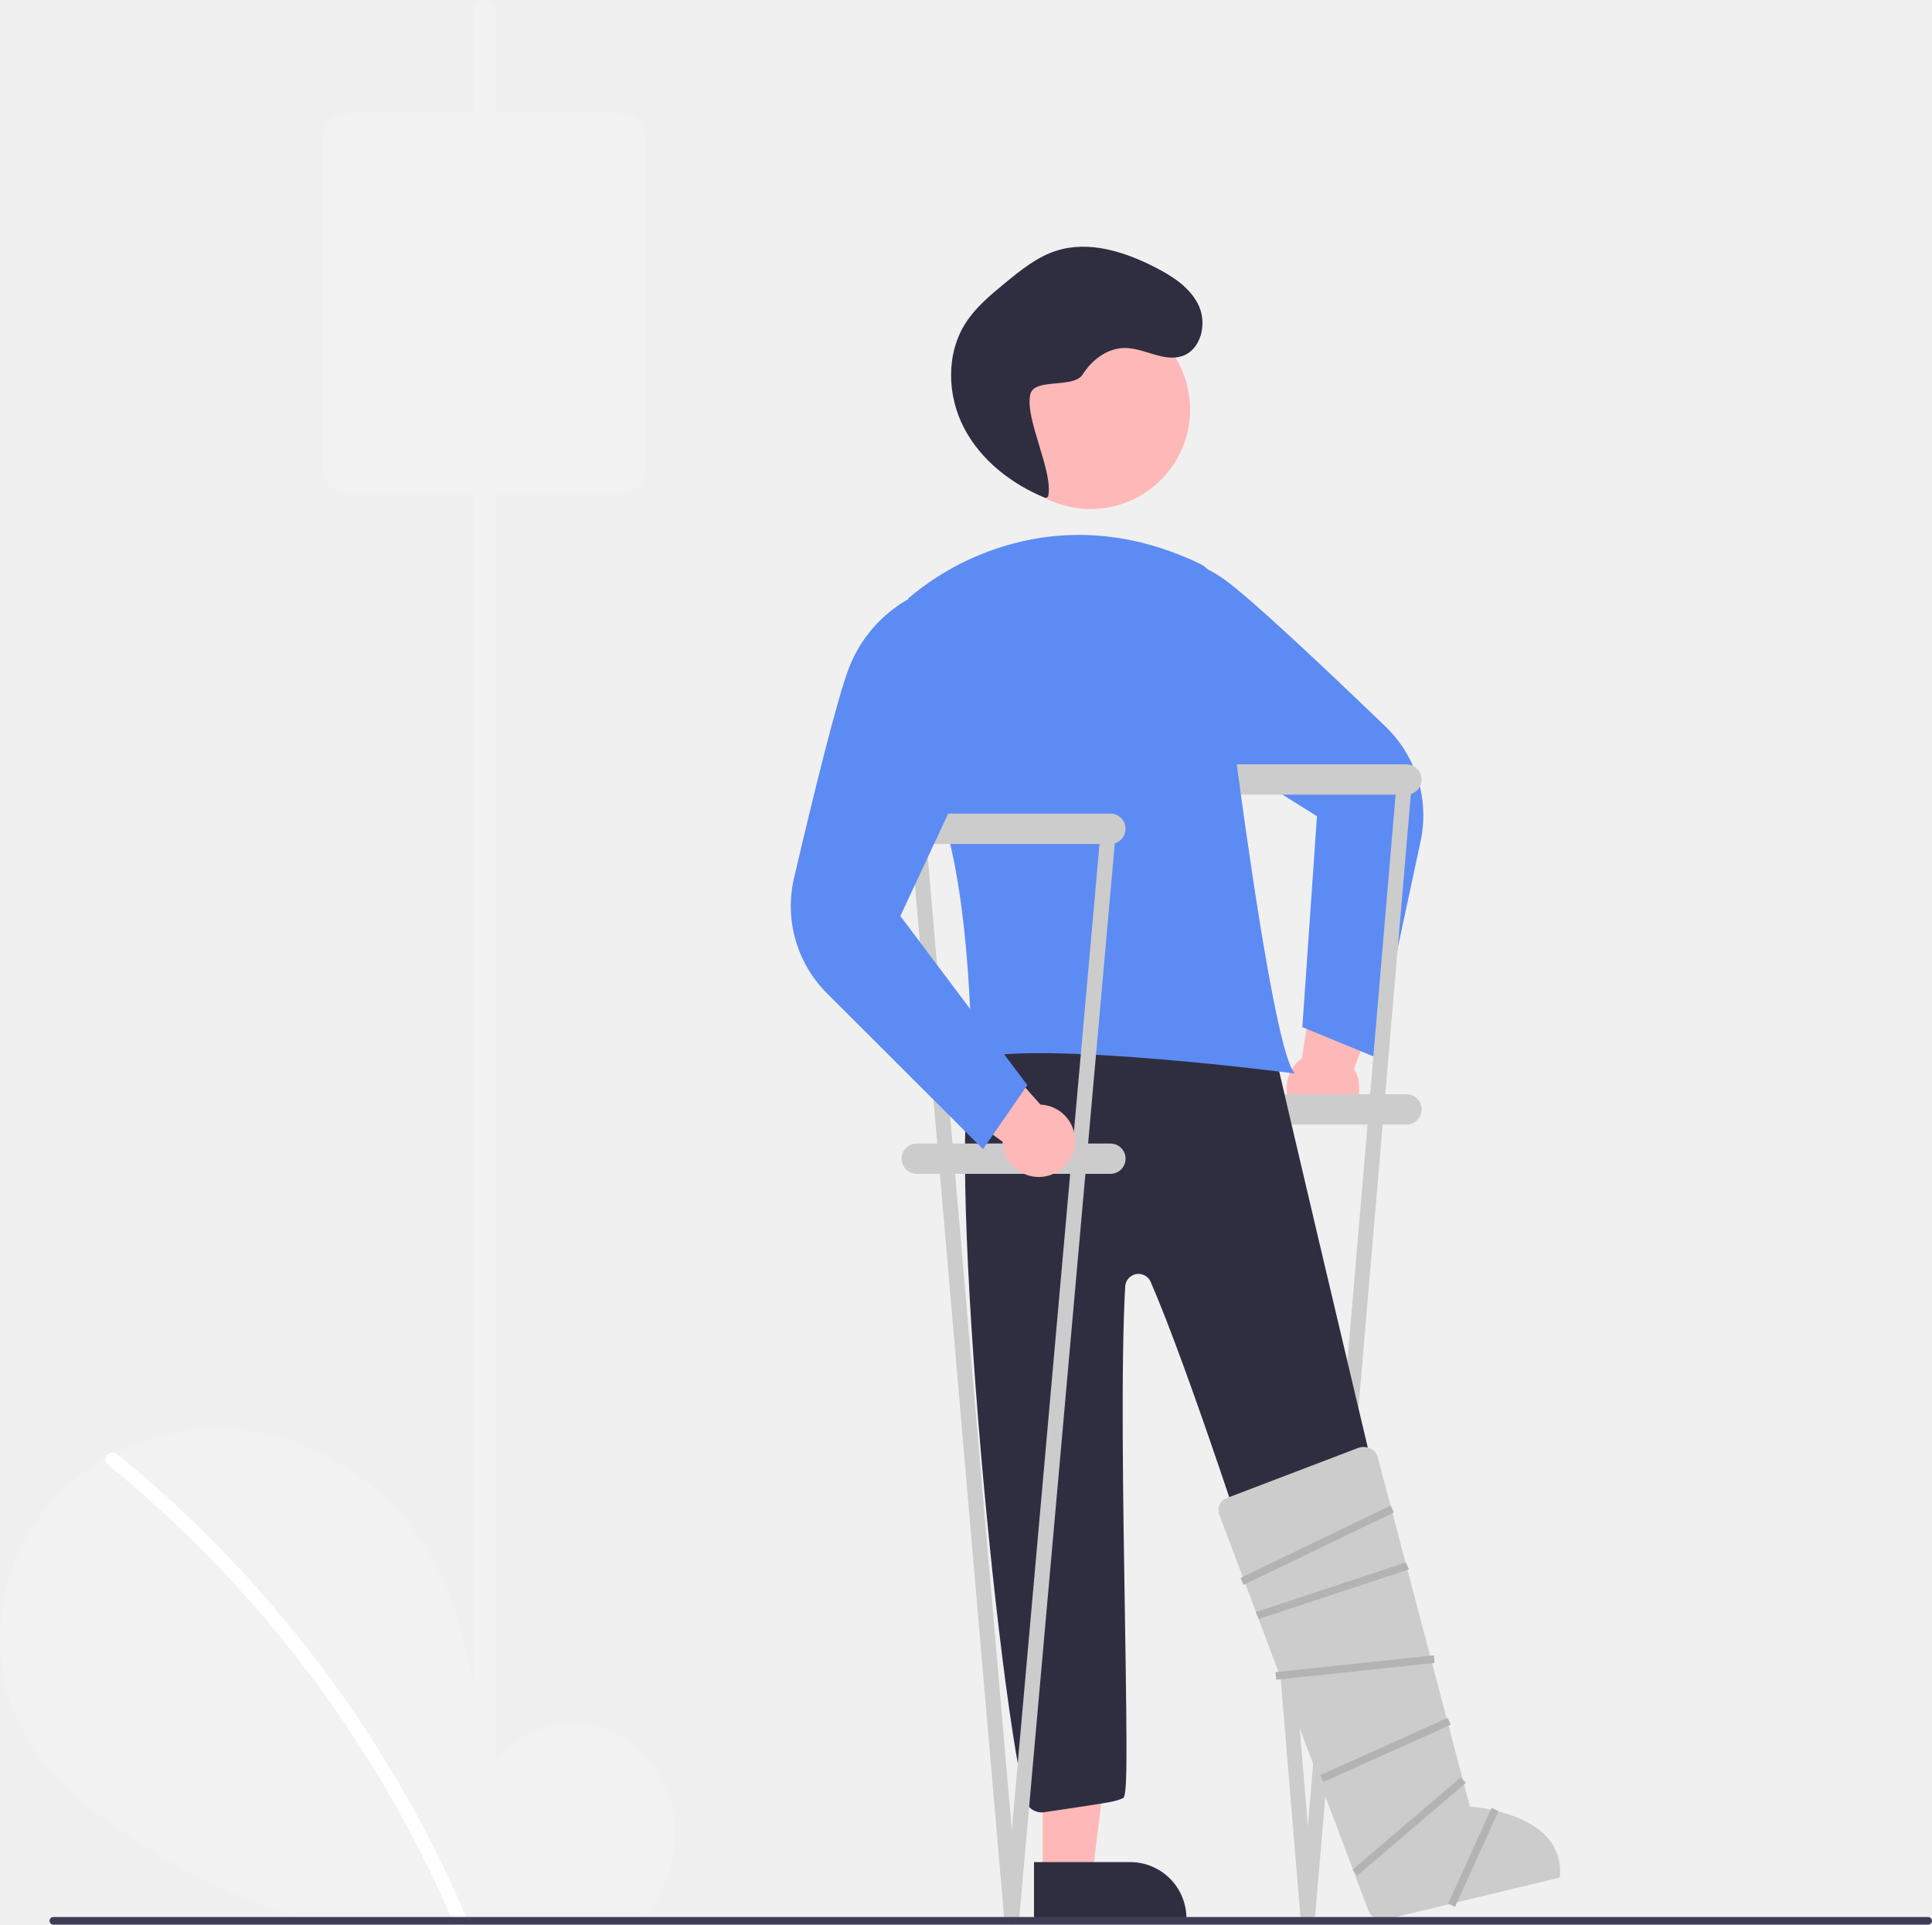
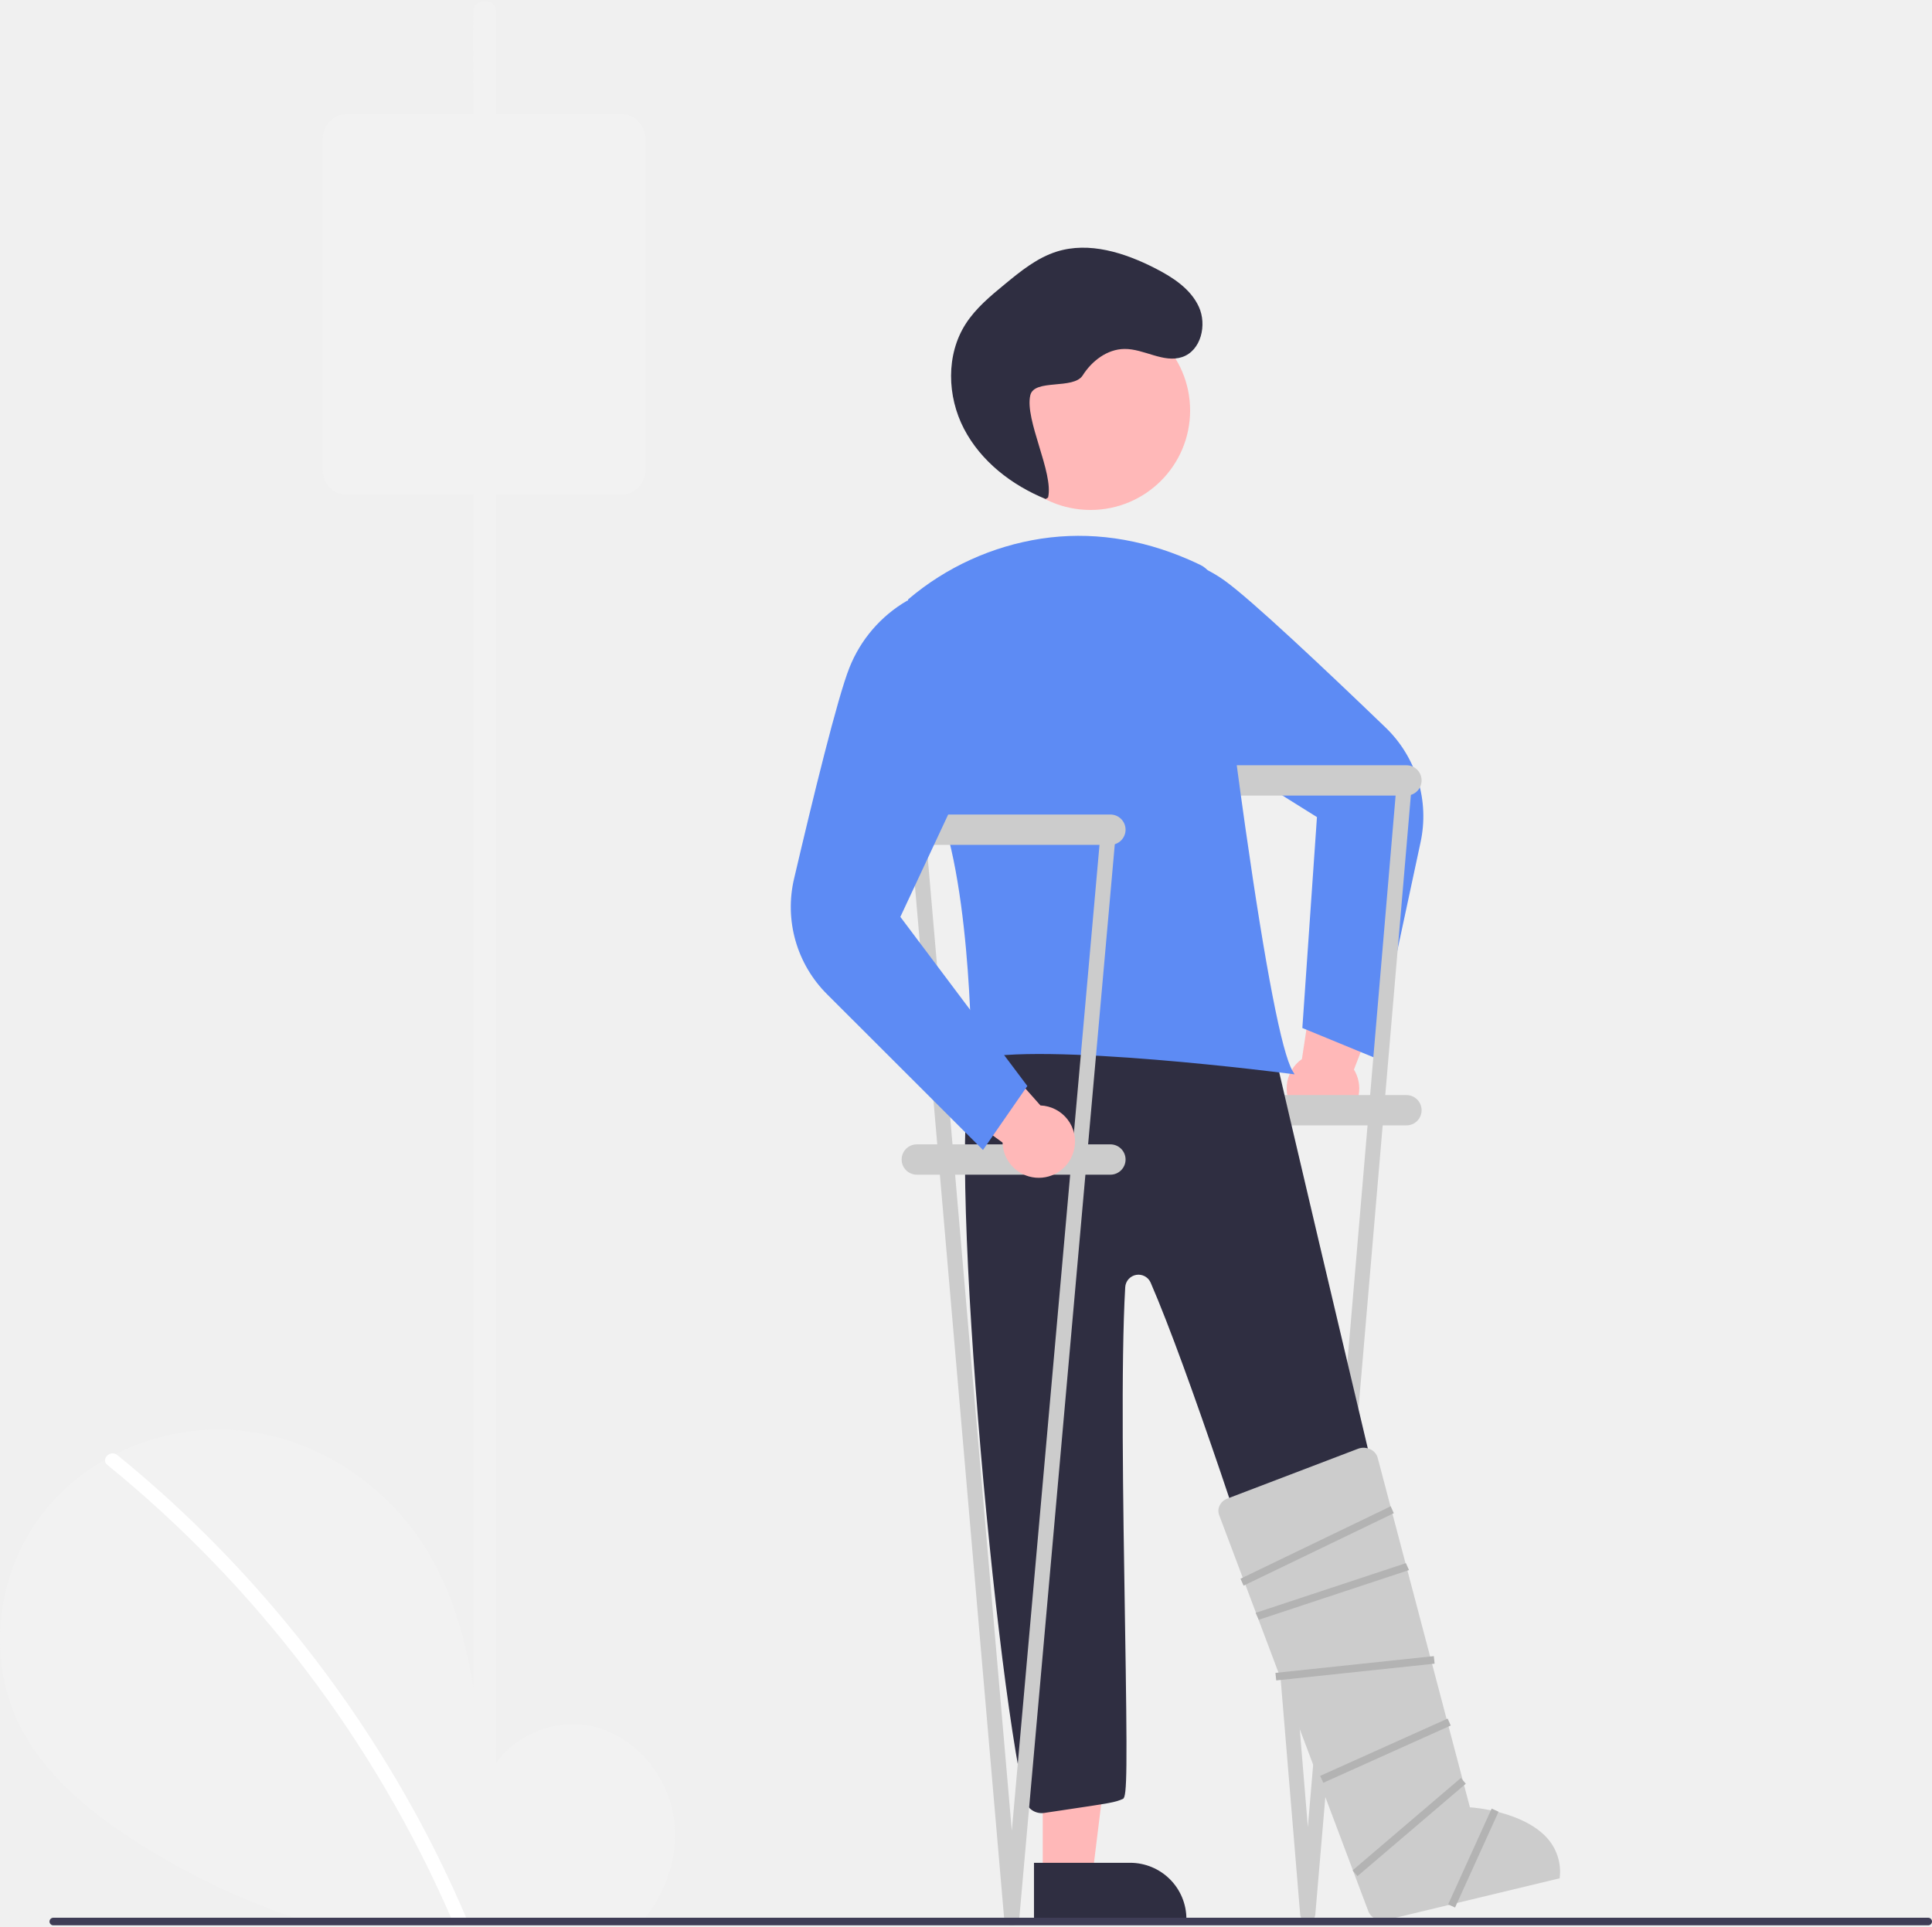
- <svg xmlns="http://www.w3.org/2000/svg" width="1581" height="1575" viewBox="0 0 1581 1575" fill="none">
+ <svg xmlns="http://www.w3.org/2000/svg" width="365" height="364" viewBox="0 0 1581 1575" fill="none">
  <g clip-path="url(#clip0_65_16)">
    <path d="M15.145 1409.4C34.711 1449.98 70.769 1480.17 108.568 1504.72C149.881 1531.52 194.391 1553.05 241.06 1568.79C247.459 1571 253.919 1573.05 260.41 1575H522.882C524.714 1573.01 526.454 1570.94 528.099 1568.79C545.679 1546.3 555.183 1517.47 551.736 1489.23C547.294 1452.96 519.714 1419.64 483.998 1411.94C448.249 1404.21 407.502 1425.53 396.632 1460.44C390.667 1393.17 383.773 1323.1 347.994 1265.82C315.569 1213.97 259.447 1176.86 198.636 1170.22C162.868 1166.5 126.782 1173.1 94.654 1189.24C91.703 1190.73 88.783 1192.28 85.926 1193.9C66.645 1204.82 49.63 1219.32 35.798 1236.62C-2.124 1284.6 -11.411 1354.32 15.145 1409.4Z" fill="#F2F2F2" />
    <path d="M87.851 1198.15C209.908 1297.46 306.357 1424.56 369.113 1568.79C370.014 1570.84 370.915 1572.92 371.785 1575H384.146C383.276 1572.92 382.407 1570.84 381.506 1568.79C369.548 1540.87 356.349 1513.44 341.845 1486.72C310.981 1429.91 274.669 1376.22 233.421 1326.42C192.199 1276.56 146.155 1230.88 95.958 1190.05C95.56 1189.73 95.122 1189.45 94.654 1189.24C93.782 1188.86 92.835 1188.69 91.884 1188.72C90.933 1188.76 90.004 1189.01 89.164 1189.46C88.325 1189.91 87.598 1190.54 87.037 1191.31C86.477 1192.08 86.097 1192.96 85.927 1193.9C85.837 1194.71 85.969 1195.54 86.307 1196.28C86.646 1197.03 87.179 1197.68 87.851 1198.15Z" fill="white" />
    <path d="M1061.66 910.983C1058.6 907.953 1056.23 904.289 1054.74 900.248C1053.24 896.207 1052.65 891.888 1053.01 887.594C1053.37 883.301 1054.66 879.137 1056.8 875.398C1058.94 871.658 1061.88 868.433 1065.4 865.949L1080.3 767.836L1141.49 787.076L1107.97 874.609C1111.75 880.8 1113.13 888.162 1111.84 895.301C1110.56 902.439 1106.69 908.859 1100.99 913.342C1095.28 917.826 1088.12 920.062 1080.88 919.627C1073.63 919.192 1066.79 916.117 1061.66 910.983H1061.66Z" fill="#FFB8B8" />
    <path d="M1124.7 864.825L1162.44 688.712C1166.12 671.842 1165.4 654.312 1160.35 637.799C1155.31 621.287 1146.1 606.345 1133.62 594.406C1085.3 547.891 1023.21 489.262 1001.76 474.097C981.63 459.761 957.271 452.577 932.574 453.694L932.057 453.75L899.588 484.406L970.317 600.731L1077.69 667.945L1065.74 840.558L1124.7 864.825Z" fill="#5D8BF4" />
    <path d="M992.512 625.5H1150.91C1157.77 625.5 1163.33 631.057 1163.33 637.912C1163.33 644.767 1157.77 650.324 1150.91 650.324H992.512C985.65 650.324 980.088 644.767 980.088 637.912C980.088 631.057 985.65 625.5 992.512 625.5Z" fill="#CCCCCC" />
    <path d="M992.512 895.456H1150.91C1157.77 895.456 1163.33 901.013 1163.33 907.868C1163.33 914.722 1157.77 920.279 1150.91 920.279H992.512C985.65 920.279 980.088 914.722 980.088 907.868C980.088 901.013 985.65 895.456 992.512 895.456Z" fill="#CCCCCC" />
    <path d="M1070.16 1571.9C1071.71 1571.9 1073.21 1571.32 1074.35 1570.27C1075.5 1569.22 1076.21 1567.78 1076.34 1566.24L1155.53 638.46C1155.68 636.821 1155.16 635.191 1154.11 633.929C1153.05 632.666 1151.53 631.876 1149.89 631.73C1148.25 631.585 1146.62 632.097 1145.36 633.153C1144.09 634.209 1143.3 635.724 1143.16 637.363L1070.25 1494.56L999.409 637.378C999.339 636.567 999.11 635.776 998.734 635.053C998.358 634.33 997.844 633.687 997.219 633.163C996.595 632.638 995.874 632.241 995.096 631.995C994.318 631.749 993.499 631.659 992.687 631.729C991.874 631.799 991.083 632.028 990.359 632.403C989.635 632.779 988.992 633.293 988.467 633.917C987.942 634.541 987.545 635.261 987.299 636.038C987.052 636.815 986.962 637.633 987.032 638.445L1063.97 1566.22C1064.1 1567.77 1064.81 1569.21 1065.95 1570.26C1067.1 1571.31 1068.6 1571.89 1070.15 1571.9H1070.16Z" fill="#CCCCCC" />
    <path d="M892.397 416.556C847.39 416.556 810.904 380.104 810.904 335.139C810.904 290.173 847.39 253.721 892.397 253.721C937.404 253.721 973.89 290.173 973.89 335.139C973.89 380.104 937.404 416.556 892.397 416.556Z" fill="#FFB8B8" />
    <path d="M1135.27 1534.69L1174.02 1522.35L1144.82 1367.12L1087.62 1385.34L1135.27 1534.69Z" fill="#FFB8B8" />
    <path d="M1137.42 1569.03L1262.19 1529.3L1261.16 1526.06C1257.19 1513.68 1248.46 1503.37 1236.9 1497.4C1225.33 1491.43 1211.87 1490.29 1199.46 1494.22L1121.48 1519.06L1137.42 1569.03Z" fill="#2F2E41" />
    <path d="M853.294 1533.88H893.971L913.329 1377.13H853.294V1533.88Z" fill="#FFB8B8" />
    <path d="M970.866 1570.07H846.128V1523.82H924.872C937.066 1523.84 948.757 1528.68 957.38 1537.3C966.002 1545.91 970.852 1557.59 970.866 1569.78V1570.07Z" fill="#2F2E41" />
    <path d="M854.483 1483.01L868.212 1480.97C909.851 1474.77 912.344 1474.4 918.955 1471.5C922.331 1470.02 922.568 1447.63 920.541 1321.76C919.054 1229.37 917.202 1114.39 920.797 1052.67C920.946 1050.23 921.911 1047.92 923.537 1046.1C925.163 1044.28 927.355 1043.06 929.761 1042.63C932.166 1042.21 934.644 1042.61 936.795 1043.76C938.945 1044.92 940.644 1046.77 941.616 1049C972.598 1120.49 1024.58 1280.45 1058.98 1386.31C1070.94 1423.13 1080.39 1452.21 1086.37 1469.64C1087.52 1472.94 1089.87 1475.69 1092.94 1477.35C1096.02 1479.01 1099.6 1479.47 1103 1478.64C1131.3 1471.57 1129.41 1468.56 1169.73 1458.14C1173.21 1457.25 1176.22 1455.05 1178.12 1452C1180.02 1448.94 1180.67 1445.27 1179.92 1441.75C1172.63 1407.4 1039.18 850.334 1028.97 797.38C1028.62 795.567 1027.92 793.841 1026.9 792.301C1025.88 790.761 1024.57 789.437 1023.04 788.407C1021.51 787.376 1019.79 786.659 1017.98 786.297C1016.17 785.935 1014.3 785.935 1012.49 786.297C982.444 792.345 964.166 798.761 934.475 804.966C902.437 811.661 869.308 818.585 836.994 825.047C833.778 825.693 830.896 827.459 828.86 830.029C820.864 840.118 809.008 845.781 796.455 851.776C787.992 855.819 807.169 855.454 799.799 861.284C769.953 884.889 812.873 1364.23 838.807 1472.49C839.639 1475.88 841.707 1478.84 844.606 1480.79C847.506 1482.73 851.028 1483.53 854.483 1483.01V1483.01Z" fill="#2F2E41" />
    <path d="M857.662 406.382C862.42 386.212 838.368 342.813 843.126 322.644C846.348 308.985 878.497 318.27 885.999 306.406C893.502 294.542 906.068 284.931 920.114 284.773C936.258 284.592 952.143 296.557 967.436 291.386C982.899 286.157 987.842 265.002 981.005 250.191C974.169 235.381 959.442 225.944 944.893 218.548C920.116 205.955 891.267 196.759 864.749 205.091C848.718 210.127 835.315 221.041 822.344 231.715C810.521 241.445 798.498 251.395 790.233 264.28C774.041 289.522 775.018 323.533 788.855 350.136C802.692 376.739 827.906 396.262 855.688 407.594" fill="#2F2E41" />
    <path d="M1057.76 875.753C1048.97 861.073 1035.62 792.292 1019.15 676.843C1007.94 598.032 998.167 517.954 993.32 477.049C992.944 473.739 991.732 470.578 989.799 467.863C987.865 465.149 985.273 462.97 982.265 461.53C979.12 460.013 975.994 458.578 972.886 457.224C932.749 439.782 892.073 434.004 851.995 440.046C811.976 446.187 774.44 463.275 743.544 489.417L743.179 489.761L743.085 490.252C742.91 491.161 726.078 581.782 760.555 643.008C794.558 703.418 794.955 863.399 794.955 865.008V867.064L796.934 866.5C849.833 851.399 1054.17 877.818 1056.23 878.088L1059.41 878.503L1057.76 875.753Z" fill="#5D8BF4" />
    <path d="M750.259 665.838H908.655C915.516 665.838 921.078 671.395 921.078 678.25C921.078 685.105 915.516 690.662 908.655 690.662H750.259C743.397 690.662 737.835 685.105 737.835 678.25C737.835 671.395 743.397 665.838 750.259 665.838Z" fill="#CCCCCC" />
    <path d="M750.259 935.794H908.655C915.516 935.794 921.078 941.351 921.078 948.206C921.078 955.061 915.516 960.618 908.655 960.618H750.259C743.397 960.618 737.835 955.061 737.835 948.206C737.835 941.351 743.397 935.794 750.259 935.794Z" fill="#CCCCCC" />
    <path d="M827.903 1575C829.456 1575 830.952 1574.42 832.097 1573.37C833.242 1572.33 833.953 1570.89 834.091 1569.34L913.276 678.798C913.349 677.987 913.26 677.169 913.016 676.391C912.771 675.613 912.376 674.892 911.852 674.267C911.329 673.642 910.687 673.126 909.964 672.749C909.241 672.371 908.451 672.14 907.638 672.068C906.826 671.996 906.007 672.085 905.229 672.329C904.45 672.573 903.728 672.968 903.102 673.491C902.477 674.014 901.96 674.655 901.583 675.378C901.205 676.1 900.974 676.89 900.902 677.701L827.993 1497.66L757.156 677.717C757.014 676.077 756.226 674.56 754.966 673.501C753.705 672.441 752.074 671.925 750.433 672.067C748.792 672.208 747.274 672.995 746.213 674.255C745.153 675.514 744.636 677.143 744.778 678.783L821.714 1569.33C821.848 1570.87 822.557 1572.31 823.701 1573.36C824.845 1574.41 826.342 1575 827.895 1575H827.903Z" fill="#CCCCCC" />
    <path d="M879.047 939.726C879.973 935.518 879.965 931.158 879.022 926.954C878.08 922.75 876.226 918.804 873.592 915.393C870.958 911.982 867.607 909.189 863.775 907.212C859.944 905.235 855.725 904.121 851.417 903.949L785.55 829.671L744.647 879.04L820.395 934.325C820.585 941.576 823.432 948.506 828.394 953.8C833.357 959.095 840.09 962.387 847.32 963.053C854.55 963.718 861.773 961.711 867.62 957.412C873.467 953.113 877.533 946.82 879.047 939.725V939.726Z" fill="#FFB8B8" />
    <path d="M840.697 888.027L736.786 749.606L790.369 634.892L786.478 498.841L742.549 490.732L742.083 490.966C720.744 503.435 704.201 522.689 695.099 545.653C685.341 570.028 665.1 652.956 649.839 718.233C645.853 735.033 646.251 752.574 650.995 769.176C655.738 785.778 664.669 800.886 676.931 813.052L804.401 940.406L840.697 888.027Z" fill="#5D8BF4" />
    <path d="M1276.29 1536.51L1134.13 1570.7C1131.37 1571.43 1128.44 1571.17 1125.86 1569.97C1123.27 1568.76 1121.19 1566.69 1119.98 1564.11L997.859 1239.72C997.32 1238.47 997.042 1237.13 997.04 1235.77C997.038 1234.41 997.313 1233.07 997.849 1231.82C998.465 1230.42 999.359 1229.16 1000.48 1228.11C1001.6 1227.07 1002.91 1226.26 1004.35 1225.74L1111.24 1184.96C1112.93 1184.31 1114.74 1184.03 1116.54 1184.13C1118.35 1184.23 1120.11 1184.71 1121.72 1185.53C1123.12 1186.22 1124.35 1187.2 1125.34 1188.41C1126.32 1189.61 1127.04 1191.02 1127.44 1192.52L1127.44 1192.54L1202.88 1478.44L1204 1478.51C1204.43 1478.53 1247.68 1481.47 1267.13 1504.8C1270.76 1509.17 1273.45 1514.24 1275.02 1519.7C1276.6 1525.15 1277.03 1530.88 1276.29 1536.51Z" fill="#CCCCCC" />
    <path d="M40.519 1571.9C40.518 1572.31 40.597 1572.71 40.753 1573.09C40.908 1573.46 41.137 1573.81 41.426 1574.09C41.714 1574.38 42.057 1574.61 42.435 1574.77C42.812 1574.92 43.217 1575 43.625 1575H1577.89C1578.72 1575 1579.51 1574.67 1580.09 1574.09C1580.67 1573.51 1581 1572.72 1581 1571.9C1581 1571.07 1580.67 1570.29 1580.09 1569.7C1579.51 1569.12 1578.72 1568.79 1577.89 1568.79H43.625C43.217 1568.79 42.812 1568.87 42.435 1569.03C42.057 1569.18 41.714 1569.41 41.426 1569.7C41.137 1569.99 40.908 1570.33 40.753 1570.71C40.597 1571.09 40.518 1571.49 40.519 1571.9Z" fill="#3F3D56" />
    <path d="M1173.33 1354.66L1173.98 1360.84L1044.37 1374.55L1043.72 1368.38L1173.33 1354.66Z" fill="#B3B3B3" />
    <path d="M1184.63 1405.79L1187.18 1411.45L1082.88 1458.34L1080.33 1452.68L1184.63 1405.79Z" fill="#B3B3B3" />
    <path d="M1030.08 1324.91L1153.02 1284.23L1150.47 1278.57L1027.53 1319.25L1030.08 1324.91Z" fill="#B3B3B3" />
    <path d="M1017.66 1296.98L1140.59 1237.69L1138.04 1232.03L1015.11 1291.32L1017.66 1296.98Z" fill="#B3B3B3" />
    <path d="M1195.47 1454.38L1199.51 1459.1L1110.87 1534.75L1106.84 1530.03L1195.47 1454.38Z" fill="#B3B3B3" />
    <path d="M1220.64 1479.46L1226.29 1482.02L1190.7 1560.43L1185.05 1557.87L1220.64 1479.46Z" fill="#B3B3B3" />
    <path d="M387.314 1483.17V68.833C387.314 49.734 386.95 30.595 387.314 11.499C387.33 10.664 387.314 9.827 387.314 8.992C387.314 -2.987 405.949 -3.007 405.949 8.992V1423.33C405.949 1442.42 406.312 1461.56 405.949 1480.66C405.933 1481.49 405.949 1482.33 405.949 1483.17C405.949 1495.15 387.314 1495.17 387.314 1483.17V1483.17Z" fill="#F2F2F2" />
    <path d="M284.253 404.287H507.872C513.224 404.281 518.355 402.154 522.14 398.372C525.924 394.591 528.053 389.465 528.06 384.118V112.61C528.053 107.263 525.924 102.136 522.14 98.355C518.355 94.574 513.224 92.447 507.872 92.441H284.253C278.901 92.447 273.77 94.574 269.985 98.355C266.201 102.136 264.072 107.263 264.066 112.61V384.118C264.072 389.465 266.201 394.591 269.985 398.372C273.77 402.154 278.901 404.281 284.253 404.287Z" fill="#F2F2F2" />
  </g>
  <defs>
    <clipPath id="clip0_65_16">
      <rect width="1581" height="1575" fill="white" transform="matrix(-1 0 0 1 1581 0)" />
    </clipPath>
  </defs>
</svg>
